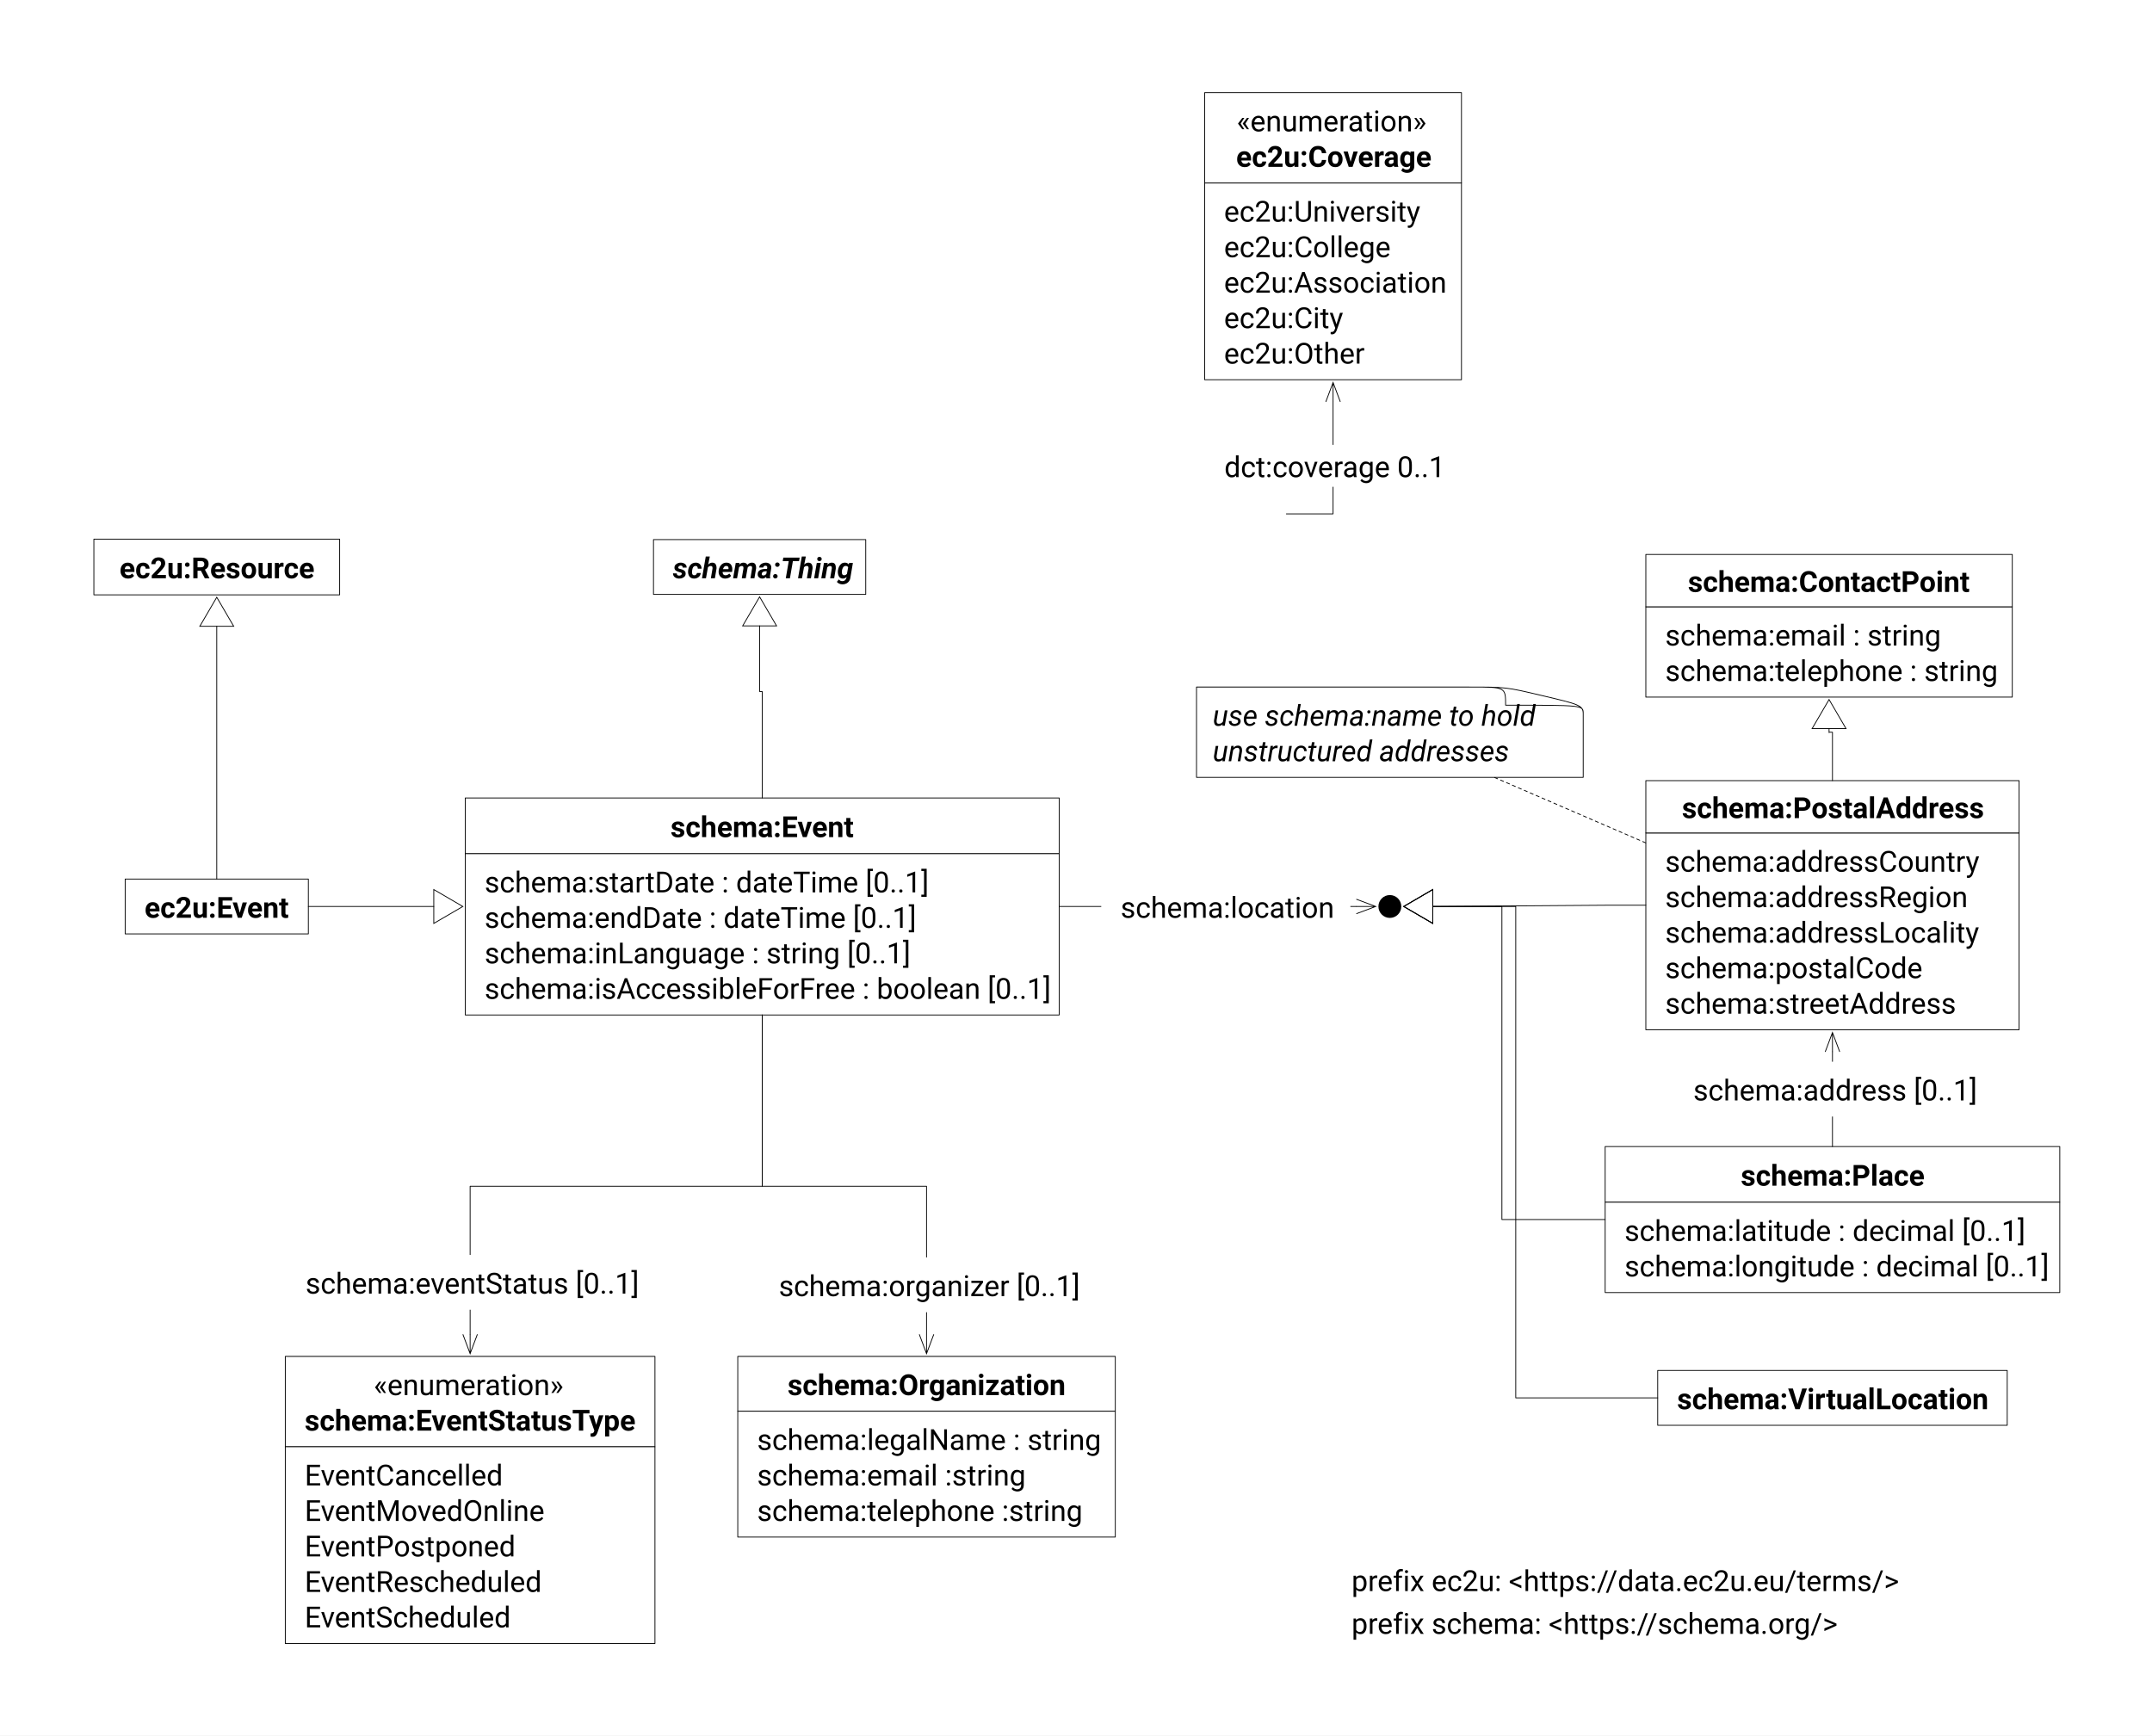
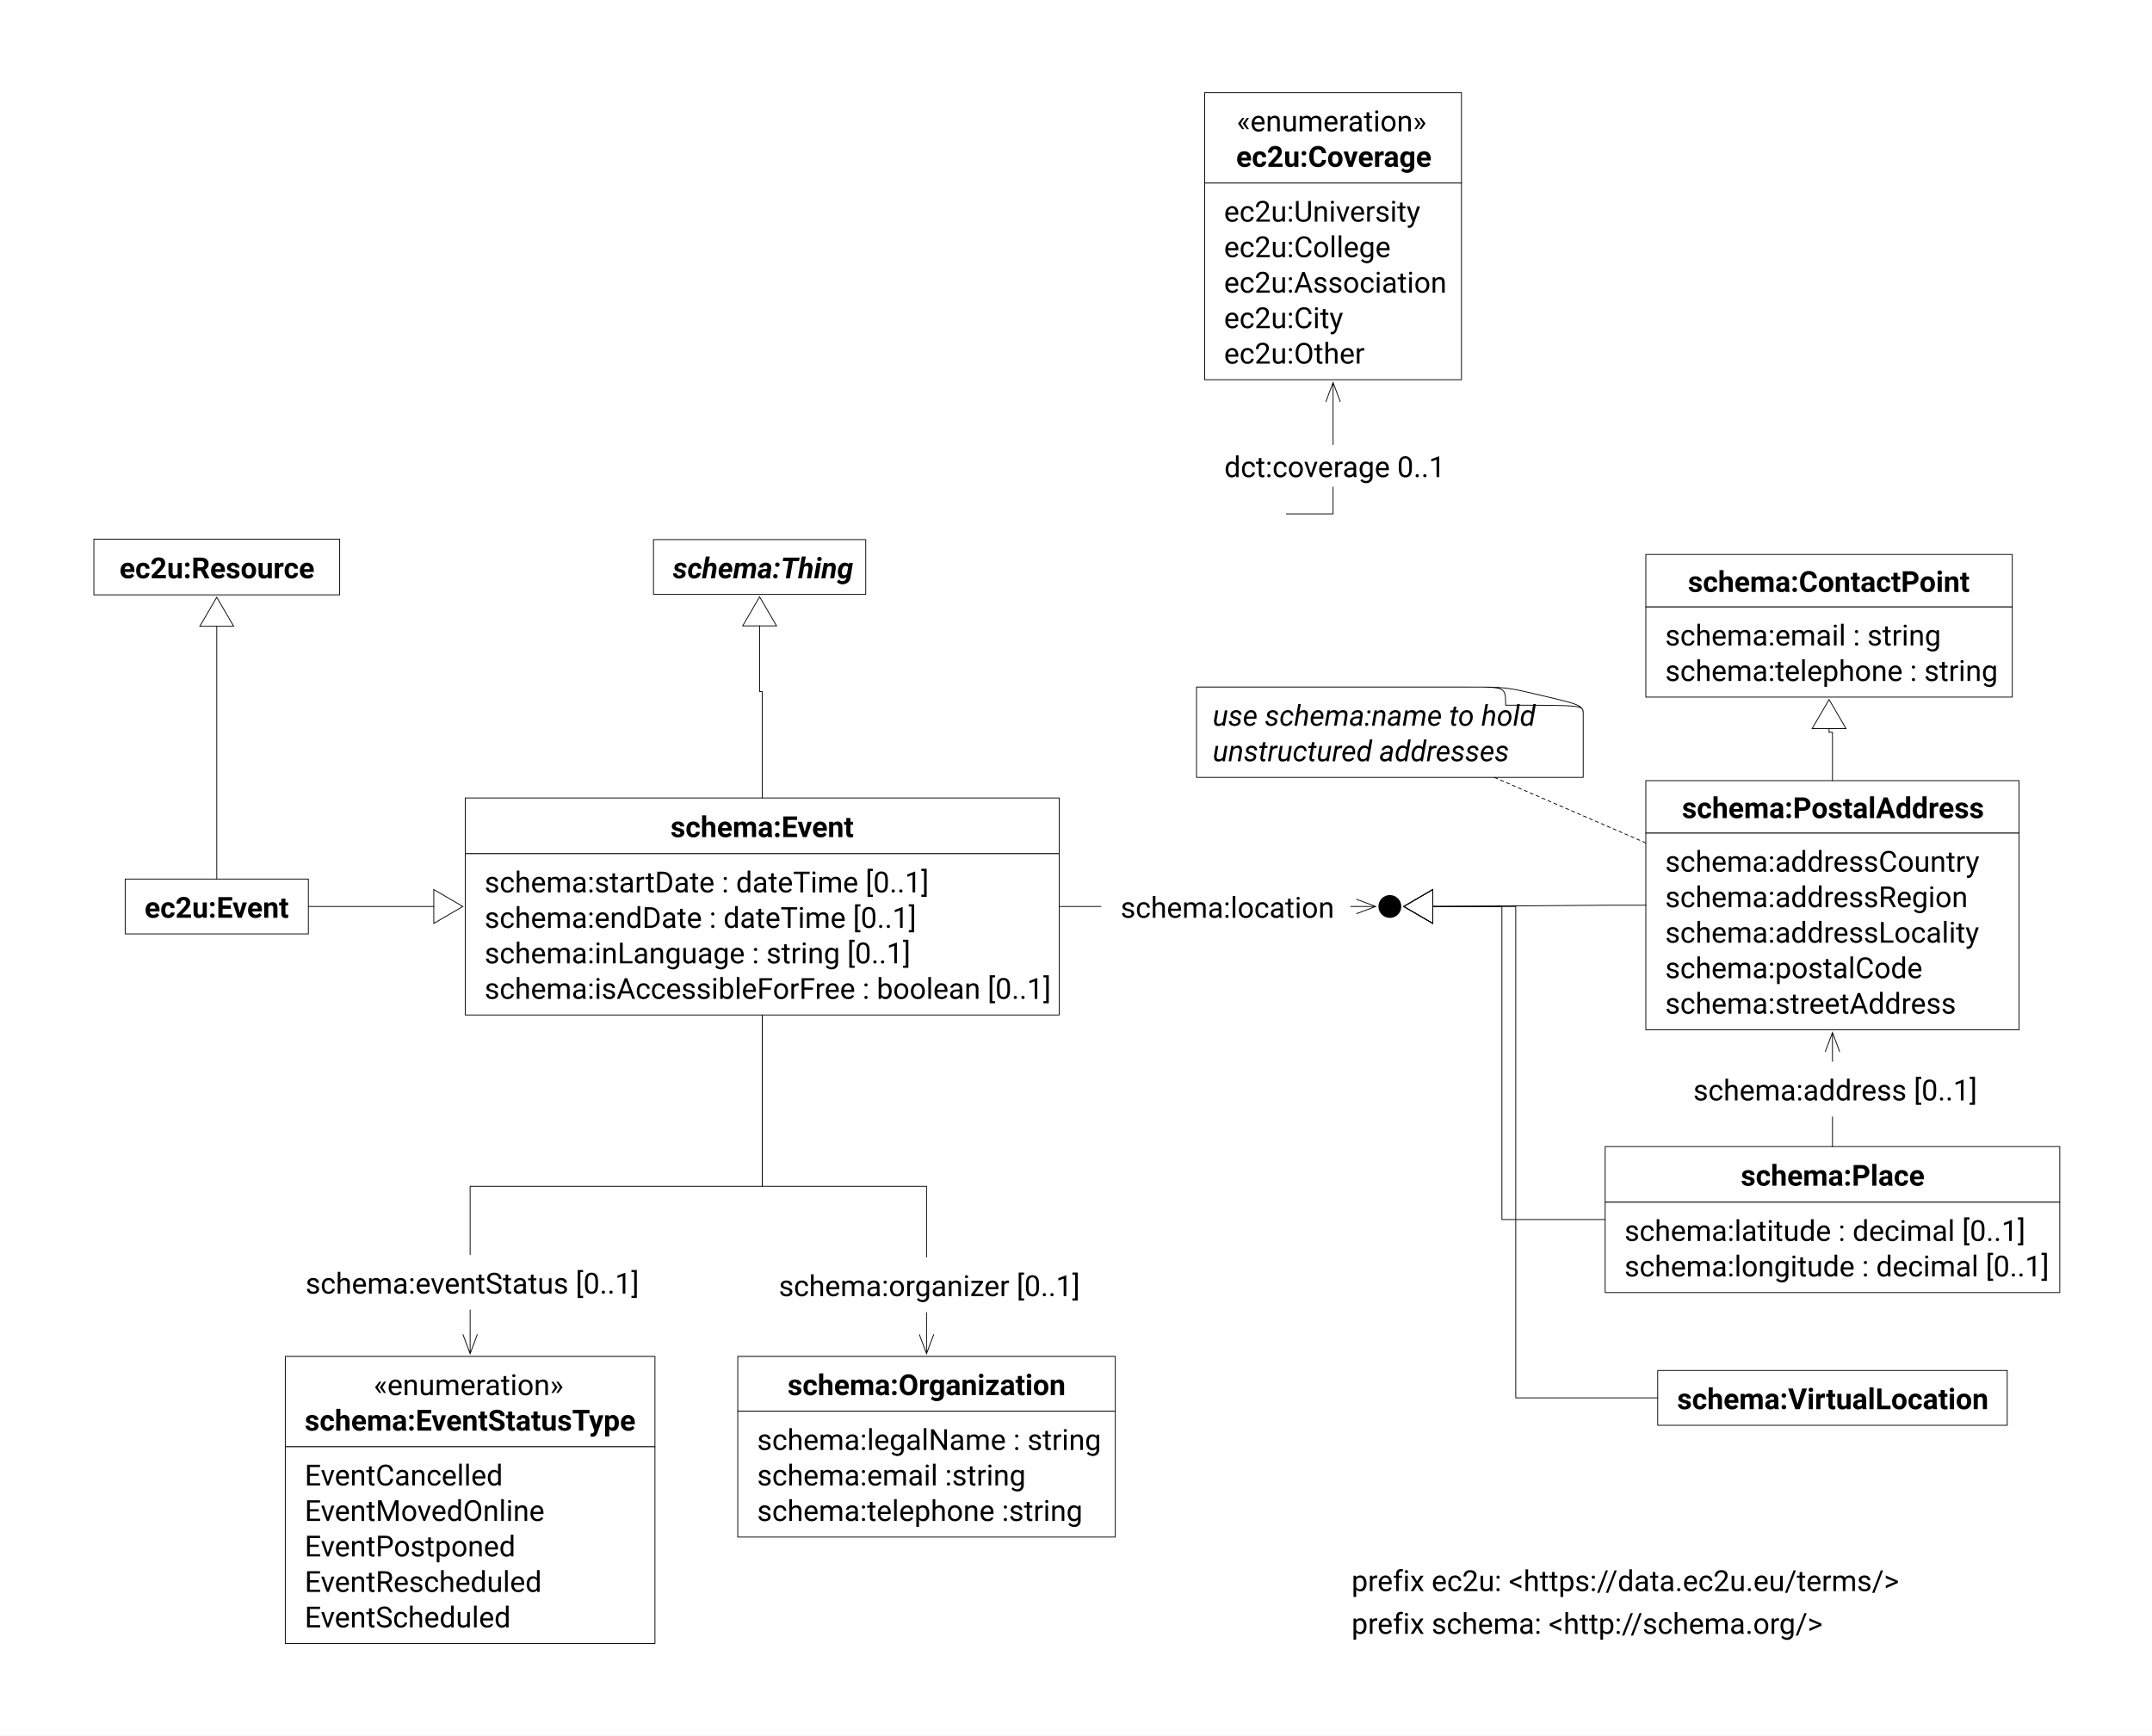
<svg xmlns="http://www.w3.org/2000/svg" xmlns:xlink="http://www.w3.org/1999/xlink" version="1.1" viewBox="-97 -101 667 538" width="667" height="538">
  <defs>
    <marker orient="auto" overflow="visible" markerUnits="strokeWidth" id="StickArrow_Marker" stroke-linejoin="miter" stroke-miterlimit="10" viewBox="-1 -10 26 20" markerWidth="26" markerHeight="20" color="black">
      <g>
        <path d="M 24 0 L 0 0 M 0 -9 L 24 0 L 0 9" fill="none" stroke="currentColor" stroke-width="1" />
      </g>
    </marker>
    <marker orient="auto" overflow="visible" markerUnits="strokeWidth" id="UMLInheritance_Marker" stroke-linejoin="miter" stroke-miterlimit="10" viewBox="-1 -22 38 44" markerWidth="38" markerHeight="44" color="black">
      <g>
        <path d="M 36 0 L 0 -21 L 0 21 Z" fill="none" stroke="currentColor" stroke-width="1" />
      </g>
    </marker>
  </defs>
  <g id="events" stroke-opacity="1" stroke-dasharray="none" fill="none" stroke="none" fill-opacity="1">
    <rect fill="white" x="-97" y="-101" width="667" height="538" />
    <g id="events_Layer_1">
      <g id="Group_173">
        <g id="Graphic_174">
-           <a xlink:href="https://schema.org/Event">
+           <a xlink:href="http://schema.org/Event">
            <rect x="47.2" y="146.365" width="184.099" height="17.261" fill="white" />
            <rect x="47.2" y="146.365" width="184.099" height="17.261" stroke="black" stroke-linecap="round" stroke-linejoin="round" stroke-width=".25" />
            <text transform="translate(110.8118 149.4952)" fill="black">
              <tspan font-family="Roboto" font-weight="bold" font-size="9" fill="black" x="0" y="9">
                                schema:Event
                            </tspan>
            </text>
          </a>
        </g>
        <g id="Graphic_175">
          <rect x="47.2" y="163.626" width="184.099" height="50" fill="white" />
          <rect x="47.2" y="163.626" width="184.099" height="50" stroke="black" stroke-linecap="round" stroke-linejoin="round" stroke-width=".25" />
          <text transform="translate(53.19951 166.6257)" fill="black">
            <tspan font-family="Roboto" font-size="9" fill="black" x="0" y="9">schema:startDate : dateTime
                            [0..1]
                        </tspan>
            <tspan font-family="Roboto" font-size="9" fill="black" x="0" y="20">schema:endDate : dateTime
                            [0..1]
                        </tspan>
            <tspan font-family="Roboto" font-size="9" fill="black" x="0" y="31">schema:inLanguage : string
                            [0..1]
                        </tspan>
            <tspan font-family="Roboto" font-size="9" fill="black" x="0" y="42">schema:isAccessibleForFree :
                            boolean [0..1]
                        </tspan>
          </text>
        </g>
      </g>
      <g id="Group_169">
        <g id="Graphic_170">
-           <a xlink:href="https://schema.org/Place">
+           <a xlink:href="http://schema.org/Place">
            <rect x="400.508" y="254.411" width="140.909" height="17.261" fill="white" />
            <rect x="400.508" y="254.411" width="140.909" height="17.261" stroke="black" stroke-linecap="round" stroke-linejoin="round" stroke-width=".25" />
            <text transform="translate(442.5411 257.5412)" fill="black">
              <tspan font-family="Roboto" font-weight="bold" font-size="9" fill="black" x="0" y="9">
                                schema:Place
                            </tspan>
            </text>
          </a>
        </g>
        <g id="Graphic_171">
          <rect x="400.508" y="271.672" width="140.909" height="28" fill="white" />
          <rect x="400.508" y="271.672" width="140.909" height="28" stroke="black" stroke-linecap="round" stroke-linejoin="round" stroke-width=".25" />
          <text transform="translate(406.5082 274.6717)" fill="black">
            <tspan font-family="Roboto" font-size="9" fill="black" x="0" y="9">schema:latitude : decimal
                            [0..1]
                        </tspan>
            <tspan font-family="Roboto" font-size="9" fill="black" x="0" y="20">schema:longitude : decimal
                            [0..1]
                        </tspan>
          </text>
        </g>
      </g>
      <g id="Group_165">
        <g id="Graphic_167">
          <rect x="413.118" y="157.215" width="115.689" height="61" fill="white" />
          <rect x="413.118" y="157.215" width="115.689" height="61" stroke="black" stroke-linecap="round" stroke-linejoin="round" stroke-width=".25" />
          <text transform="translate(419.1182 160.2151)" fill="black">
            <tspan font-family="Roboto" font-size="9" fill="black" x="0" y="9">schema:addressCountry</tspan>
            <tspan font-family="Roboto" font-size="9" fill="black" x="0" y="20">schema:addressRegion</tspan>
            <tspan font-family="Roboto" font-size="9" fill="black" x="0" y="31">schema:addressLocality
                        </tspan>
            <tspan font-family="Roboto" font-size="9" fill="black" x="0" y="42">schema:postalCode</tspan>
            <tspan font-family="Roboto" font-size="9" fill="black" x="0" y="53">schema:streetAddress</tspan>
          </text>
        </g>
        <g id="Graphic_166">
-           <a xlink:href="https://schema.org/PostalAddress">
+           <a xlink:href="http://schema.org/PostalAddress">
            <rect x="413.118" y="140.983" width="115.689" height="16.232" fill="white" />
            <rect x="413.118" y="140.983" width="115.689" height="16.232" stroke="black" stroke-linecap="round" stroke-linejoin="round" stroke-width=".25" />
            <text transform="translate(424.295 143.5991)" fill="black">
              <tspan font-family="Roboto" font-weight="bold" font-size="9" fill="black" x="0" y="9">
                                schema:PostalAddress
                            </tspan>
            </text>
          </a>
        </g>
      </g>
      <g id="Group_161">
        <g id="Graphic_162">
-           <a xlink:href="https://schema.org/VirtualLocation">
+           <a xlink:href="http://schema.org/VirtualLocation">
            <rect x="416.799" y="323.818" width="108.328" height="17" fill="white" />
            <rect x="416.799" y="323.818" width="108.328" height="17" stroke="black" stroke-linecap="round" stroke-linejoin="round" stroke-width=".25" />
            <text transform="translate(422.7987 326.8177)" fill="black">
              <tspan font-family="Roboto" font-weight="bold" font-size="9" fill="black" x="0" y="9">
                                schema:VirtualLocation
                            </tspan>
            </text>
          </a>
        </g>
      </g>
      <g id="Line_160">
        <line x1="470.963" y1="254.411" x2="470.963" y2="225.065" marker-end="url(#StickArrow_Marker)" stroke="black" stroke-linecap="round" stroke-linejoin="round" stroke-width=".25" />
      </g>
      <g id="Graphic_159">
        <rect x="421.817" y="228.113" width="98.291" height="17" fill="white" />
        <text transform="translate(427.8172 231.1128)" fill="black">
          <tspan font-family="Roboto" font-size="9" fill="black" x="0" y="9">schema:address [0..1]</tspan>
        </text>
      </g>
      <g id="Line_158">
        <line x1="231.298" y1="179.995" x2="323.386" y2="179.995" marker-end="url(#StickArrow_Marker)" stroke="black" stroke-linecap="round" stroke-linejoin="round" stroke-width=".25" />
      </g>
      <g id="Graphic_157">
        <rect x="244.329" y="171.495" width="77.219" height="17" fill="white" />
        <text transform="translate(250.3295 174.4952)" fill="black">
          <tspan font-family="Roboto" font-size="9" fill="black" x="0" y="9">schema:location</tspan>
        </text>
      </g>
      <g id="Group_153">
        <g id="Graphic_154">
          <a xlink:href="things.svg">
            <rect x="105.546" y="66.26" width="65.785" height="17" fill="white" />
            <rect x="105.546" y="66.26" width="65.785" height="17" stroke="black" stroke-linecap="round" stroke-linejoin="round" stroke-width=".25" />
            <text transform="translate(111.5457 69.25984)" fill="black">
              <tspan font-family="Roboto" font-style="italic" font-weight="bold" font-size="9" fill="black" x="0" y="9">schema:Thing
                  </tspan>
            </text>
          </a>
        </g>
      </g>
      <g id="Line_152">
        <path d="M 470.963 140.983 L 470.963 125.983 L 469.908 125.983 L 469.908 126.098 L 469.908 124.848" marker-end="url(#UMLInheritance_Marker)" stroke="black" stroke-linecap="round" stroke-linejoin="round" stroke-width=".25" />
      </g>
      <g id="Group_148">
        <g id="Graphic_149">
-           <a xlink:href="https://schema.org/EventStatusType">
+           <a xlink:href="http://schema.org/EventStatusType">
            <rect x="-8.575" y="319.467" width="114.573" height="28" fill="white" />
            <rect x="-8.575" y="319.467" width="114.573" height="28" stroke="black" stroke-linecap="round" stroke-linejoin="round" stroke-width=".25" />
            <text transform="translate(-2.574803 322.4672)" fill="black">
              <tspan font-family="Roboto" font-size="9" fill="black" x="21.412" y="9">«enumeration»</tspan>
              <tspan font-family="Roboto" font-weight="bold" font-size="9" fill="black" x="0" y="20">
                          schema:EventStatusType
                      </tspan>
            </text>
          </a>
        </g>
        <g id="Graphic_150">
          <rect x="-8.575" y="347.467" width="114.573" height="61" fill="white" />
          <rect x="-8.575" y="347.467" width="114.573" height="61" stroke="black" stroke-linecap="round" stroke-linejoin="round" stroke-width=".25" />
          <text transform="translate(-2.574803 350.4672)" fill="black">
            <tspan font-family="Roboto" font-size="9" fill="black" x="0" y="9">EventCancelled</tspan>
            <tspan font-family="Roboto" font-size="9" fill="black" x="0" y="20">EventMovedOnline</tspan>
            <tspan font-family="Roboto" font-size="9" fill="black" x="0" y="31">EventPostponed</tspan>
            <tspan font-family="Roboto" font-size="9" fill="black" x="0" y="42">EventRescheduled</tspan>
            <tspan font-family="Roboto" font-size="9" fill="black" x="0" y="53">EventScheduled</tspan>
          </text>
        </g>
      </g>
      <g id="Line_147">
        <path d="M 139.249 213.626 L 139.249 266.726 L 48.712 266.726 L 48.712 312.617" marker-end="url(#StickArrow_Marker)" stroke="black" stroke-linecap="round" stroke-linejoin="round" stroke-width=".25" />
      </g>
      <g id="Graphic_146">
        <rect x="-8.302" y="287.997" width="114.028" height="17" fill="white" />
        <text transform="translate(-2.302342 290.9971)" fill="black">
          <tspan font-family="Roboto" font-size="9" fill="black" x="0" y="9">schema:eventStatus [0..1]</tspan>
        </text>
      </g>
      <g id="Group_142">
        <g id="Graphic_143">
          <a xlink:href="resources.svg">
            <rect x="-67.905" y="66.129" width="76.179" height="17.261" fill="white" />
            <rect x="-67.905" y="66.129" width="76.179" height="17.261" stroke="black" stroke-linecap="round" stroke-linejoin="round" stroke-width=".25" />
            <text transform="translate(-59.97101 69.25984)" fill="black">
              <tspan font-family="Roboto" font-weight="bold" font-size="9" fill="black" x="0" y="9">ec2u:Resource</tspan>
            </text>
          </a>
        </g>
      </g>
      <g id="Group_138">
        <g id="Graphic_140">
          <rect x="413.118" y="87.098" width="113.58" height="28" fill="white" />
          <rect x="413.118" y="87.098" width="113.58" height="28" stroke="black" stroke-linecap="round" stroke-linejoin="round" stroke-width=".25" />
          <text transform="translate(419.1182 90.0982)" fill="black">
            <tspan font-family="Roboto" font-size="9" fill="black" x="0" y="9">schema:email : string</tspan>
            <tspan font-family="Roboto" font-size="9" fill="black" x="0" y="20">schema:telephone : string</tspan>
          </text>
        </g>
        <g id="Graphic_139">
-           <a xlink:href="https://schema.org/ContactPoint">
+           <a xlink:href="http://schema.org/ContactPoint">
            <rect x="413.118" y="70.866" width="113.58" height="16.232" fill="white" />
            <rect x="413.118" y="70.866" width="113.58" height="16.232" stroke="black" stroke-linecap="round" stroke-linejoin="round" stroke-width=".25" />
            <text transform="translate(426.1517 73.48217)" fill="black">
              <tspan font-family="Roboto" font-weight="bold" font-size="9" fill="black" x="0" y="9">
                          schema:ContactPoint
                      </tspan>
            </text>
          </a>
        </g>
      </g>
      <g id="Line_137">
        <path d="M 139.249 146.365 L 139.249 113.365 L 138.438 113.365 L 138.438 93.01" marker-end="url(#UMLInheritance_Marker)" stroke="black" stroke-linecap="round" stroke-linejoin="round" stroke-width=".25" />
      </g>
      <g id="Group_133">
        <g id="Graphic_134">
-           <a xlink:href="https://schema.org/Organization">
+           <a xlink:href="http://schema.org/Organization">
            <rect x="131.666" y="319.467" width="117.016" height="17" fill="white" />
            <rect x="131.666" y="319.467" width="117.016" height="17" stroke="black" stroke-linecap="round" stroke-linejoin="round" stroke-width=".25" />
            <text transform="translate(147.0968 322.4672)" fill="black">
              <tspan font-family="Roboto" font-weight="bold" font-size="9" fill="black" x="0" y="9">
                                schema:Organization
                            </tspan>
            </text>
          </a>
        </g>
        <g id="Graphic_135">
          <rect x="131.666" y="336.467" width="117.016" height="39" fill="white" />
          <rect x="131.666" y="336.467" width="117.016" height="39" stroke="black" stroke-linecap="round" stroke-linejoin="round" stroke-width=".25" />
          <text transform="translate(137.6661 339.4672)" fill="black">
            <tspan font-family="Roboto" font-size="9" fill="black" x="0" y="9">schema:legalName : string
                        </tspan>
            <tspan font-family="Roboto" font-size="9" fill="black" x="0" y="20">schema:email :string</tspan>
            <tspan font-family="Roboto" font-size="9" fill="black" x="0" y="31">schema:telephone :string
                        </tspan>
          </text>
        </g>
      </g>
      <g id="Line_132">
        <path d="M 139.249 213.626 L 139.249 266.726 L 190.174 266.726 L 190.174 312.617" marker-end="url(#StickArrow_Marker)" stroke="black" stroke-linecap="round" stroke-linejoin="round" stroke-width=".25" />
      </g>
      <g id="Graphic_131">
        <rect x="138.385" y="288.777" width="103.578" height="17" fill="white" />
        <text transform="translate(144.3854 291.777)" fill="black">
          <tspan font-family="Roboto" font-size="9" fill="black" x="0" y="9">schema:organizer [0..1]</tspan>
        </text>
      </g>
      <g id="Graphic_130">
        <circle cx="333.78" cy="179.995" r="3.543" fill="black" />
      </g>
      <g id="Line_129">
        <path d="M 416.799 332.318 L 372.799 332.318 L 372.799 179.995 L 347.073 179.995" marker-end="url(#UMLInheritance_Marker)" stroke="black" stroke-linecap="round" stroke-linejoin="round" stroke-width=".25" />
      </g>
      <g id="Line_128">
        <path d="M 413.118 179.599 L 402.118 179.599 L 348.323 179.995 L 347.073 179.995" marker-end="url(#UMLInheritance_Marker)" stroke="black" stroke-linecap="round" stroke-linejoin="round" stroke-width=".25" />
      </g>
      <g id="Line_127">
        <path d="M 400.508 277.041 L 368.508 277.041 L 368.508 179.995 L 347.073 179.995" marker-end="url(#UMLInheritance_Marker)" stroke="black" stroke-linecap="round" stroke-linejoin="round" stroke-width=".25" />
      </g>
      <g id="Group_121">
        <g id="Graphic_122">
          <rect x="-58.204" y="171.495" width="56.776" height="17" fill="white" />
          <rect x="-58.204" y="171.495" width="56.776" height="17" stroke="black" stroke-linecap="round" stroke-linejoin="round" stroke-width=".25" />
          <text transform="translate(-52.20367 174.4952)" fill="black">
            <tspan font-family="Roboto" font-weight="bold" font-size="9" fill="black" x="0" y="9">
                            ec2u:Event
                        </tspan>
          </text>
        </g>
      </g>
      <g id="Line_120">
        <line x1="-1.428" y1="179.995" x2="37.45" y2="179.995" marker-end="url(#UMLInheritance_Marker)" stroke="black" stroke-linecap="round" stroke-linejoin="round" stroke-width=".25" />
      </g>
      <g id="Line_119">
        <line x1="-29.816" y1="171.495" x2="-29.816" y2="93.14" marker-end="url(#UMLInheritance_Marker)" stroke="black" stroke-linecap="round" stroke-linejoin="round" stroke-width=".25" />
      </g>
      <g id="Graphic_118">
        <path d="M 393.708 120.254 C 393.708 117.601 392.185 117.273 381.066 114.648 L 380.949 114.621 C 369.771 111.969 369.655 111.969 358.183 111.969 C 342.909 111.969 273.852 111.969 273.852 111.969 L 273.852 139.969 L 393.708 139.969 L 393.708 120.254 Z" fill="white" />
        <path d="M 393.708 120.254 C 393.708 117.601 392.185 117.273 381.066 114.648 L 380.949 114.621 C 369.771 111.969 369.655 111.969 358.183 111.969 C 342.909 111.969 273.852 111.969 273.852 111.969 L 273.852 139.969 L 393.708 139.969 L 393.708 120.254 Z M 393.708 120.117 C 393.708 117.601 393.59 117.601 369.655 117.601 L 369.655 117.601 C 369.655 111.996 369.655 111.969 358.886 111.969" stroke="black" stroke-linecap="round" stroke-linejoin="round" stroke-width=".25" />
        <text transform="translate(278.8515 114.9685)" fill="black">
          <tspan font-family="Roboto" font-style="italic" font-size="9" fill="black" x="0" y="9">use
                        schema:name to hold
                    </tspan>
          <tspan font-family="Roboto" font-style="italic" font-size="9" fill="black" x="0" y="20">unstructured
                        addresses
                    </tspan>
        </text>
      </g>
      <g id="Line_117">
        <line x1="366.256" y1="140.018" x2="413.118" y2="160.291" stroke="black" stroke-linecap="round" stroke-linejoin="round" stroke-dasharray="1.0,1.0" stroke-width=".25" />
      </g>
      <g id="Group_115">
        <g id="Graphic_116">
          <text transform="translate(321.9076 383.2062)" fill="black">
            <tspan font-family="Roboto" font-size="9" fill="black" x="0" y="9">prefix ec2u: &lt;https://data.ec2u.eu/terms/&gt;</tspan>
          </text>
        </g>
      </g>
      <g id="Graphic_114">
-         <a xlink:href="https://schema.org/">
+         <a xlink:href="http://schema.org/">
          <text transform="translate(321.9076 396.4672)" fill="black">
-             <tspan font-family="Roboto" font-size="9" fill="black" x="0" y="9">prefix schema: &lt;https://schema.org/&gt;</tspan>
+             <tspan font-family="Roboto" font-size="9" fill="black" x="0" y="9">prefix schema: &lt;http://schema.org/&gt;</tspan>
          </text>
        </a>
      </g>
      <g id="Group_178">
        <g id="Graphic_180">
          <rect x="276.378" y="-44.283" width="79.597" height="61" fill="white" />
          <rect x="276.378" y="-44.283" width="79.597" height="61" stroke="black" stroke-linecap="round" stroke-linejoin="round" stroke-width=".25" />
          <text transform="translate(282.378 -41.28346)" fill="black">
            <tspan font-family="Roboto" font-size="9" fill="black" x="0" y="9">ec2u:University</tspan>
            <tspan font-family="Roboto" font-size="9" fill="black" x="0" y="20">ec2u:College</tspan>
            <tspan font-family="Roboto" font-size="9" fill="black" x="0" y="31">ec2u:Association</tspan>
            <tspan font-family="Roboto" font-size="9" fill="black" x="0" y="42">ec2u:City</tspan>
            <tspan font-family="Roboto" font-size="9" fill="black" x="0" y="53">ec2u:Other</tspan>
          </text>
        </g>
        <g id="Graphic_179">
          <rect x="276.378" y="-72.283" width="79.597" height="28" fill="white" />
          <rect x="276.378" y="-72.283" width="79.597" height="28" stroke="black" stroke-linecap="round" stroke-linejoin="round" stroke-width=".25" />
          <text transform="translate(286.1243 -69.28347)" fill="black">
            <tspan font-family="Roboto" font-size="9" fill="black" x=".178" y="9">«enumeration»</tspan>
            <tspan font-family="Roboto" font-weight="bold" font-size="9" fill="black" x="0" y="20">
                            ec2u:Coverage
                        </tspan>
          </text>
        </g>
      </g>
      <g id="Line_177">
        <path d="M 301.707 58.293 L 316.176 58.293 L 316.176 23.567" marker-end="url(#StickArrow_Marker)" stroke="black" stroke-linecap="round" stroke-linejoin="round" stroke-width=".25" />
      </g>
      <g id="Graphic_176">
        <rect x="279.461" y="36.9" width="73.43" height="13" fill="white" />
        <text transform="translate(282.4615 37.89993)" fill="black">
          <tspan font-family="Roboto" font-size="9" fill="black" x="0" y="9">dct:coverage 0..1</tspan>
        </text>
      </g>
    </g>
  </g>
</svg>
